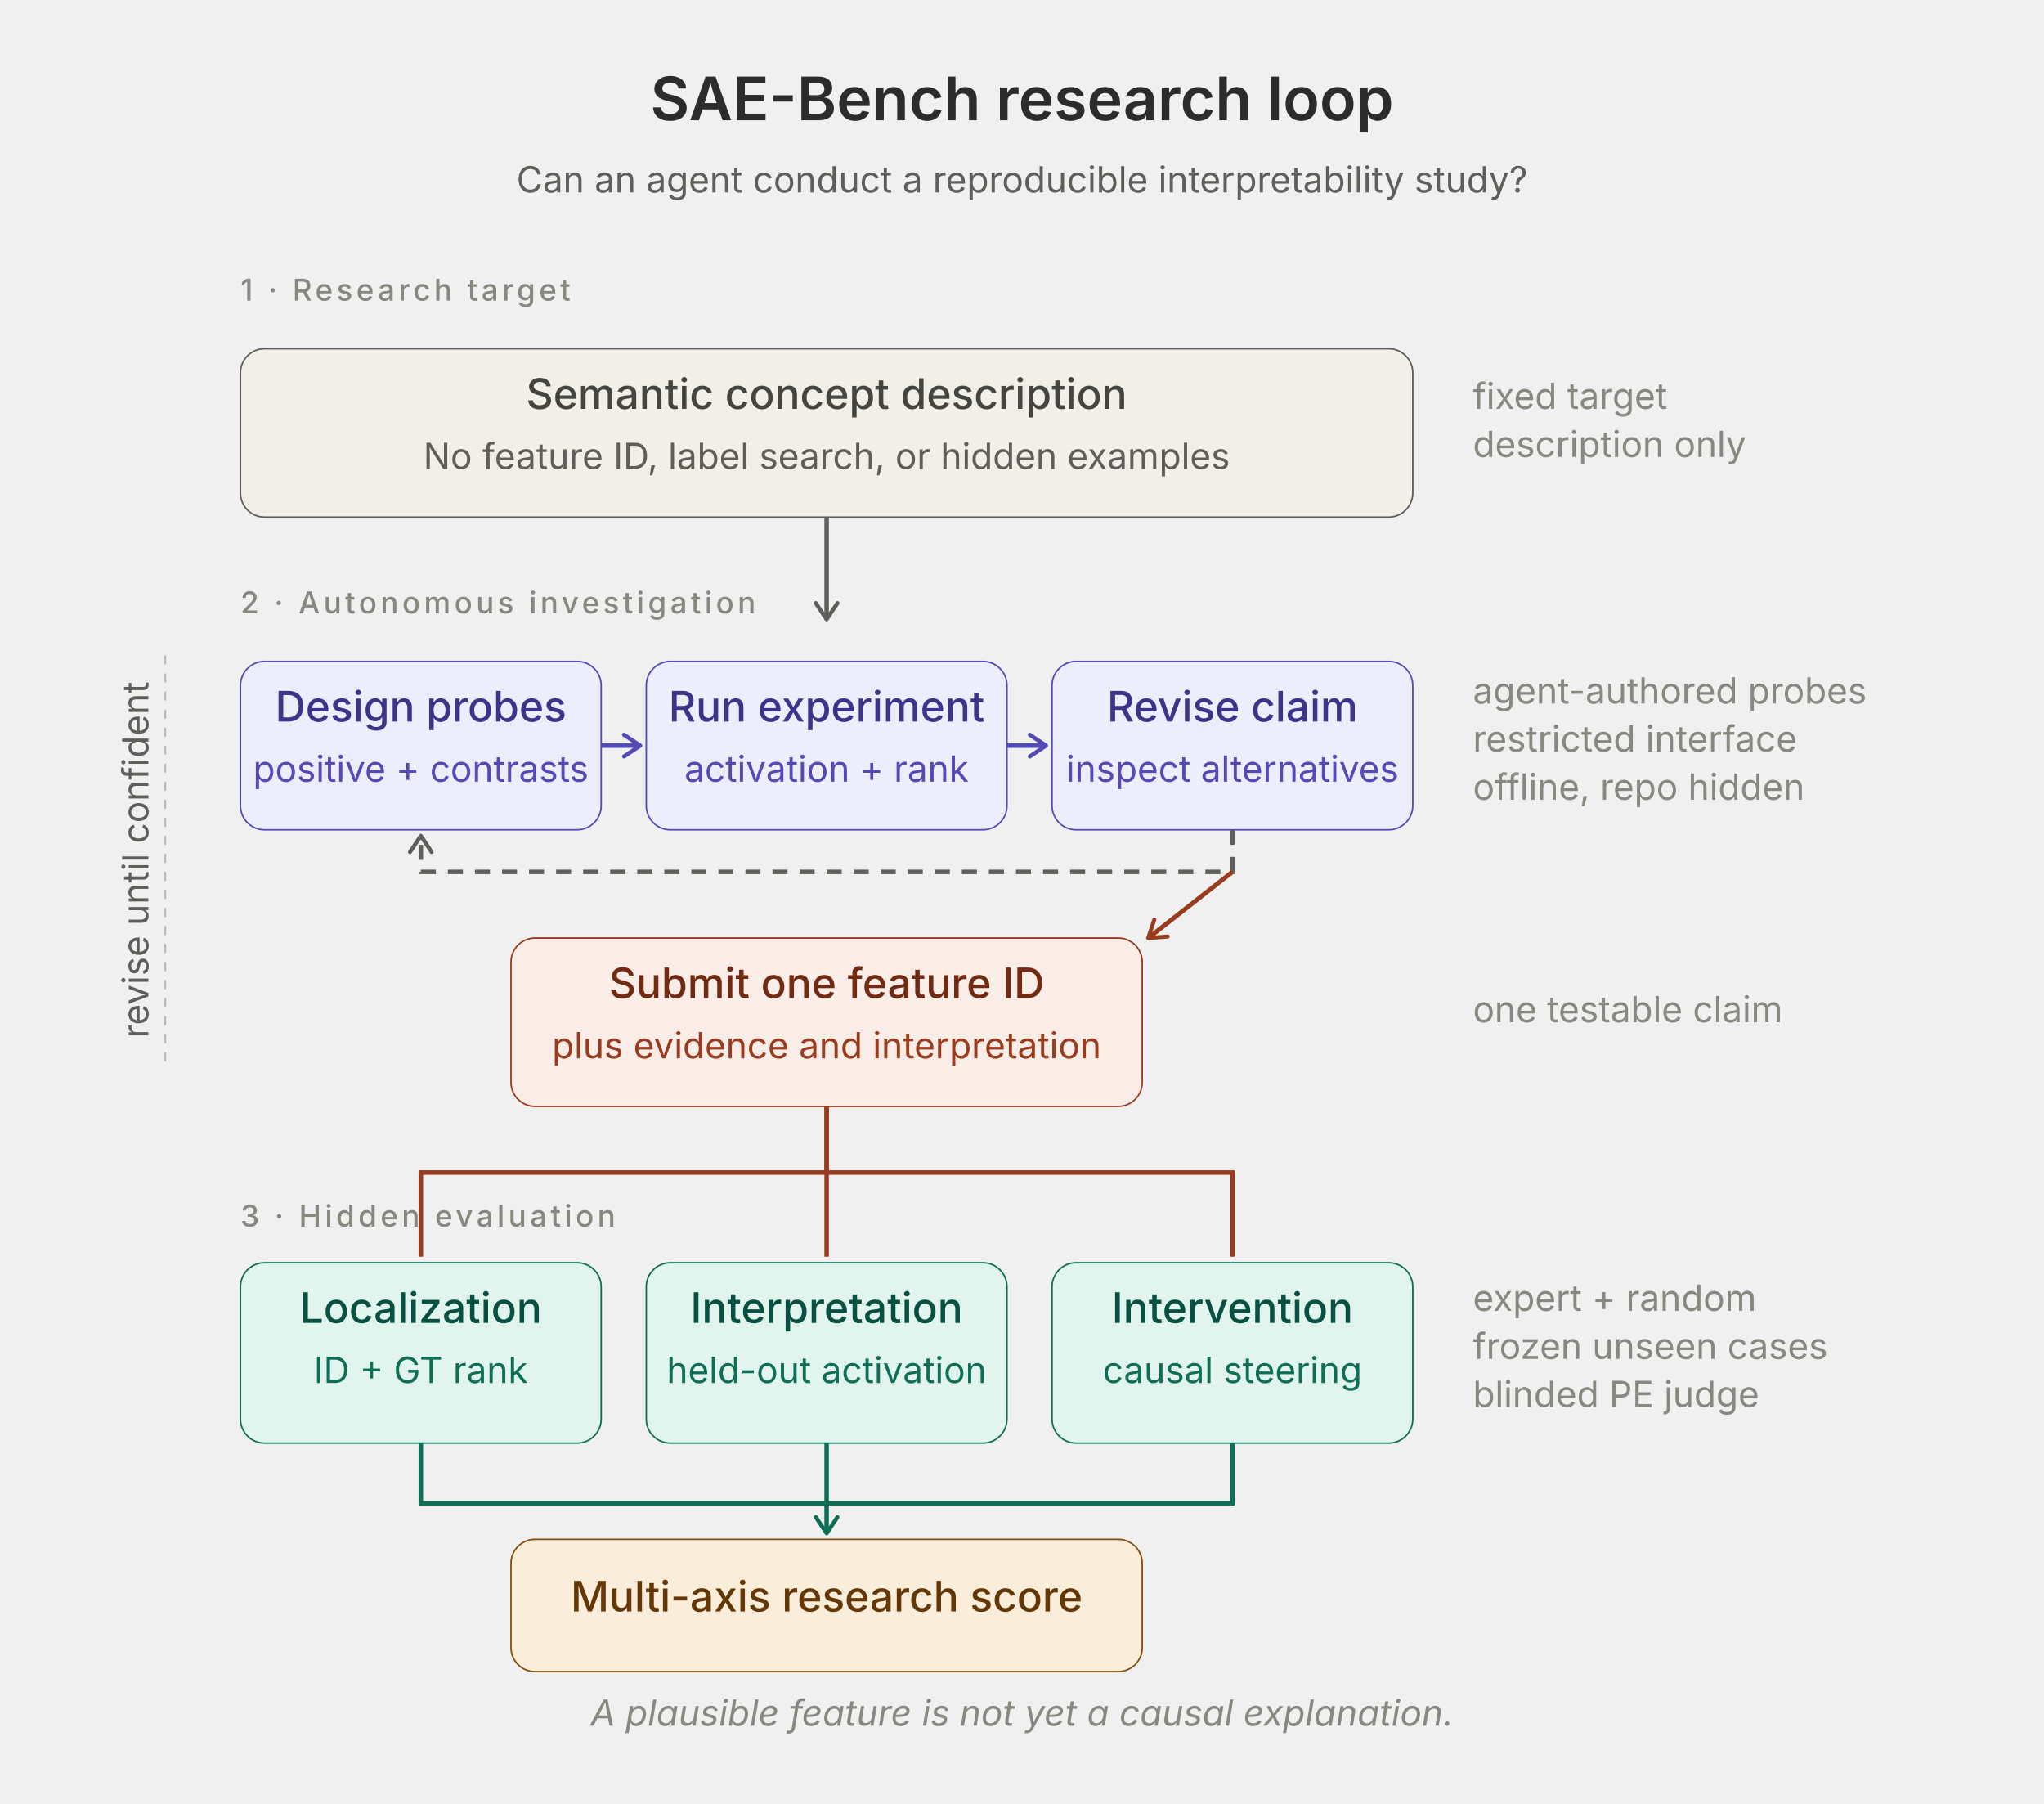
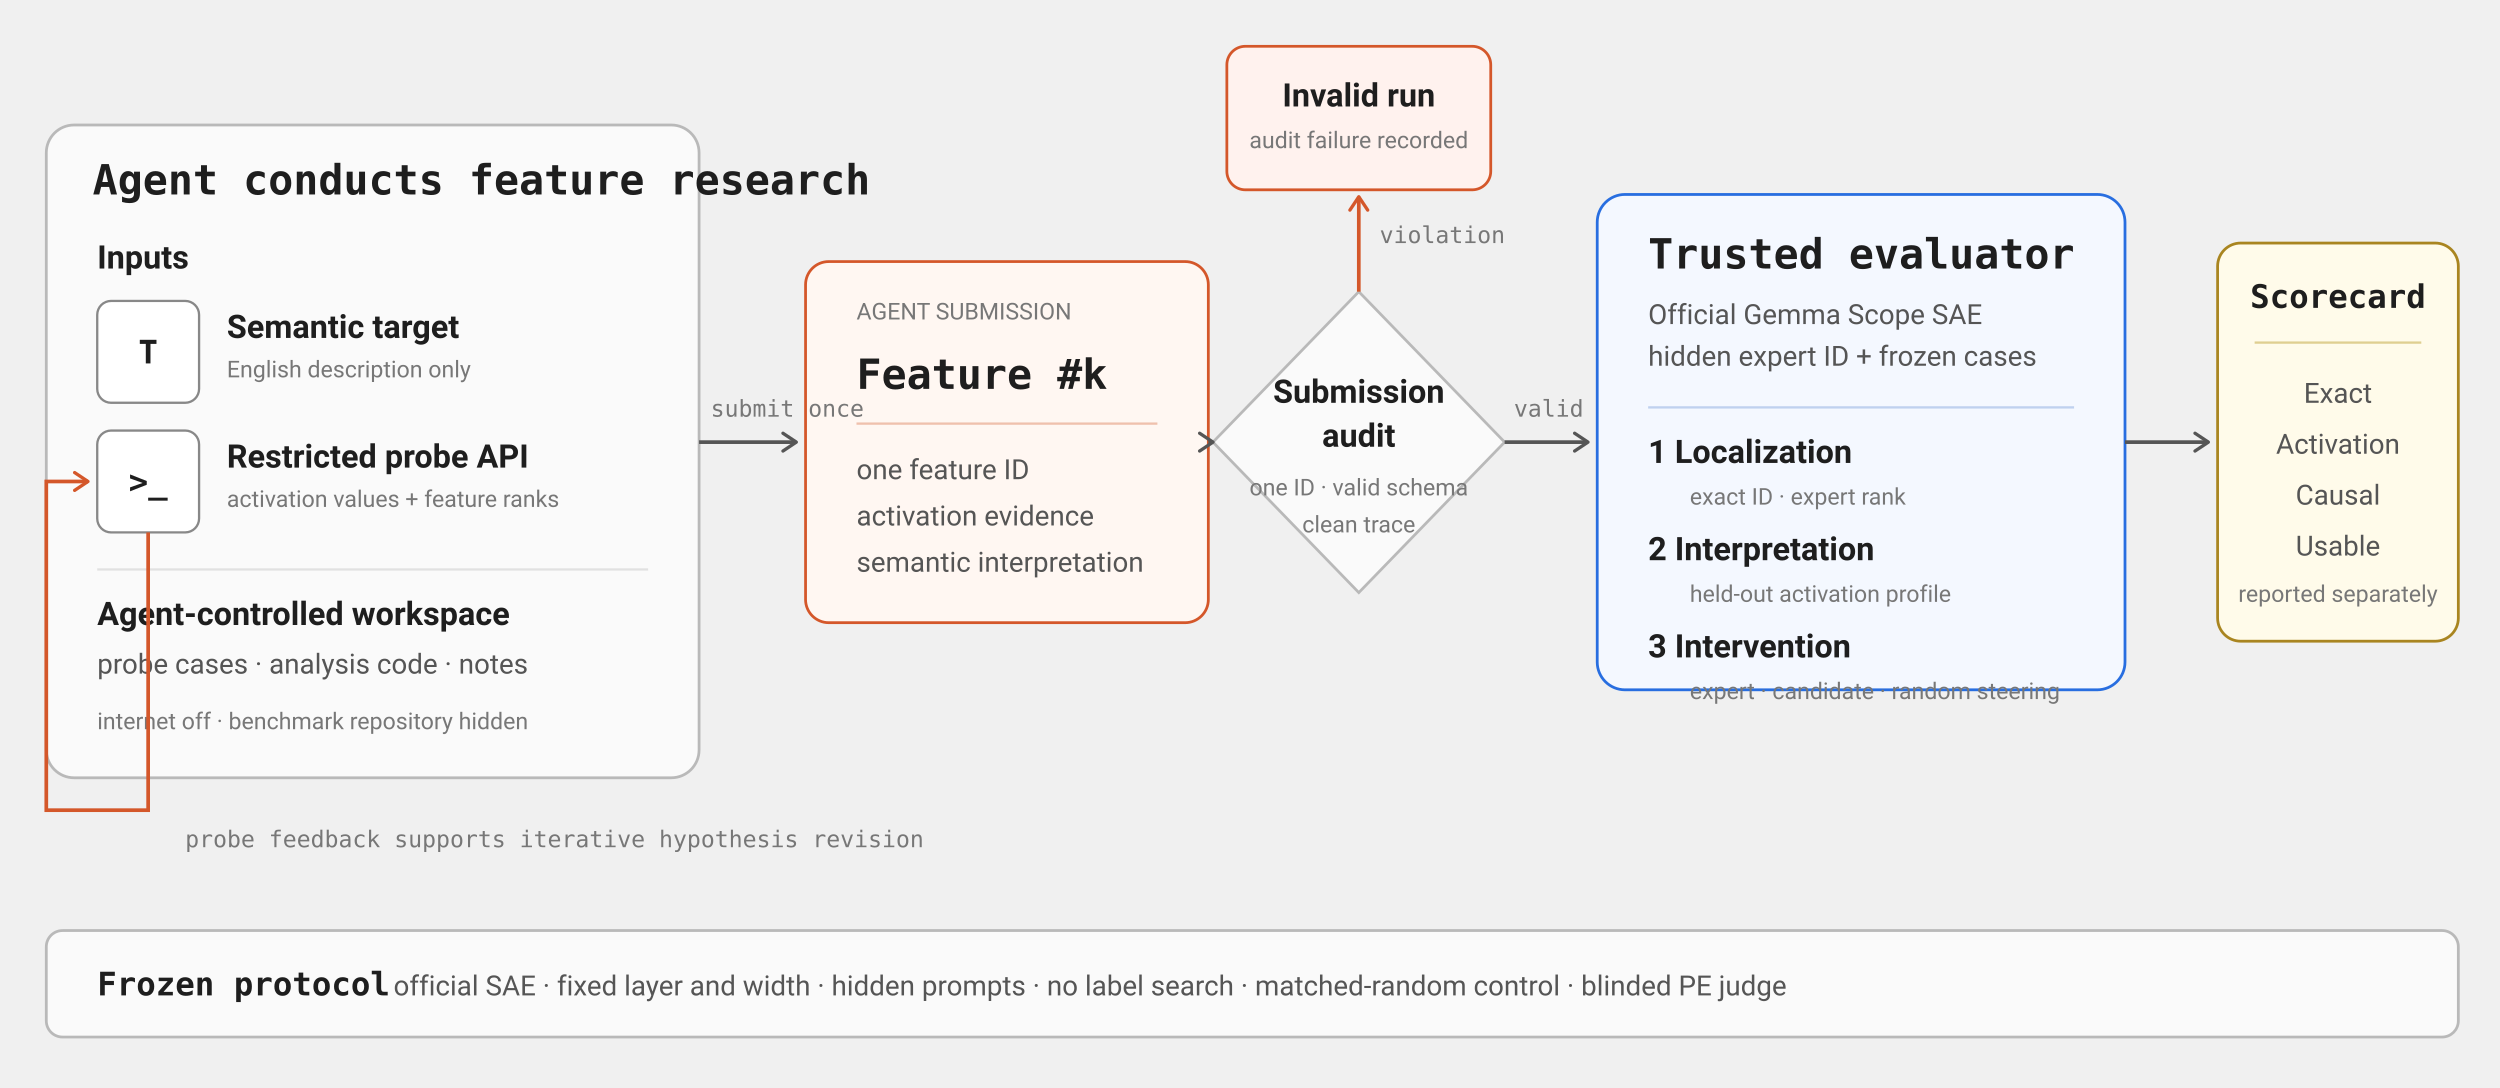
- <svg xmlns="http://www.w3.org/2000/svg" width="100%" viewBox="0 0 680 600" font-family="-apple-system, BlinkMacSystemFont, 'Segoe UI', 'PingFang SC', 'Hiragino Sans GB', 'Microsoft YaHei', sans-serif">
+ <svg xmlns="http://www.w3.org/2000/svg" width="100%" viewBox="0 0 1080 470" font-family="-apple-system, BlinkMacSystemFont, 'Segoe UI', Roboto, Helvetica, Arial, sans-serif">
  <style>
-     .t  { font-size: 14px; font-weight: 400; fill: #2C2C2A; }
-     .ts { font-size: 12px; font-weight: 400; fill: #5F5E5A; }
-     .th { font-size: 14px; font-weight: 500; fill: #2C2C2A; }
-     .title   { font-size: 20px; font-weight: 600; fill: #2C2C2A; }
-     .eyebrow { font-size: 10px; font-weight: 500; fill: #888780; letter-spacing: 1.2px; text-transform: uppercase; }
-     .caption { font-size: 12px; font-weight: 400; fill: #888780; font-style: italic; }
-     .anno    { font-size: 12px; font-weight: 400; fill: #888780; }
-     .box   { fill: #F1EFE8; stroke: #B4B2A9; stroke-width: 0.5; }
-     .row-alt { fill: #FFFFFF; stroke: #D3D1C7; stroke-width: 0.5; }
-     .arr   { fill: none; stroke: #5F5E5A; stroke-width: 1.5; }
-     .arr-alt { fill: none; stroke: #5F5E5A; stroke-width: 1.5; stroke-dasharray: 5 4; }
-     .leader{ fill: none; stroke: #B4B2A9; stroke-width: 0.5; stroke-dasharray: 3 3; }
-     .lifeline { fill: none; stroke: #B4B2A9; stroke-width: 1; stroke-dasharray: 4 4; }
- 
-     .arr-gray   { fill: none; stroke: #5F5E5A; stroke-width: 1.5; }
-     .arr-blue   { fill: none; stroke: #185FA5; stroke-width: 1.5; }
-     .arr-teal   { fill: none; stroke: #0F6E56; stroke-width: 1.5; }
-     .arr-purple { fill: none; stroke: #534AB7; stroke-width: 1.5; }
-     .arr-coral  { fill: none; stroke: #993C1D; stroke-width: 1.5; }
-     .arr-pink   { fill: none; stroke: #993556; stroke-width: 1.5; }
-     .arr-amber  { fill: none; stroke: #854F0B; stroke-width: 1.5; }
-     .arr-green  { fill: none; stroke: #3B6D11; stroke-width: 1.5; }
-     .arr-red    { fill: none; stroke: #A32D2D; stroke-width: 1.5; }
- 
-     .c-gray   &gt; rect, .c-gray   &gt; circle, .c-gray   &gt; ellipse, rect.c-gray, circle.c-gray, ellipse.c-gray { fill: #F1EFE8; stroke: #5F5E5A; stroke-width: 0.5; }
-     .c-gray   .th, .c-gray   .t  { fill: #444441; }
-     .c-gray   .ts                { fill: #5F5E5A; }
- 
-     .c-blue   &gt; rect, .c-blue   &gt; circle, .c-blue   &gt; ellipse, rect.c-blue, circle.c-blue, ellipse.c-blue { fill: #E6F1FB; stroke: #185FA5; stroke-width: 0.5; }
-     .c-blue   .th, .c-blue   .t  { fill: #0C447C; }
-     .c-blue   .ts                { fill: #185FA5; }
- 
-     .c-teal   &gt; rect, .c-teal   &gt; circle, .c-teal   &gt; ellipse, rect.c-teal, circle.c-teal, ellipse.c-teal { fill: #E1F5EE; stroke: #0F6E56; stroke-width: 0.5; }
-     .c-teal   .th, .c-teal   .t  { fill: #085041; }
-     .c-teal   .ts                { fill: #0F6E56; }
- 
-     .c-purple &gt; rect, .c-purple &gt; circle, .c-purple &gt; ellipse, rect.c-purple, circle.c-purple, ellipse.c-purple { fill: #EEEDFE; stroke: #534AB7; stroke-width: 0.5; }
-     .c-purple .th, .c-purple .t  { fill: #3C3489; }
-     .c-purple .ts                { fill: #534AB7; }
- 
-     .c-coral  &gt; rect, .c-coral  &gt; circle, .c-coral  &gt; ellipse, rect.c-coral, circle.c-coral, ellipse.c-coral { fill: #FAECE7; stroke: #993C1D; stroke-width: 0.5; }
-     .c-coral  .th, .c-coral  .t  { fill: #712B13; }
-     .c-coral  .ts                { fill: #993C1D; }
- 
-     .c-pink   &gt; rect, .c-pink   &gt; circle, .c-pink   &gt; ellipse, rect.c-pink, circle.c-pink, ellipse.c-pink { fill: #FBEAF0; stroke: #993556; stroke-width: 0.5; }
-     .c-pink   .th, .c-pink   .t  { fill: #72243E; }
-     .c-pink   .ts                { fill: #993556; }
- 
-     .c-amber  &gt; rect, .c-amber  &gt; circle, .c-amber  &gt; ellipse, rect.c-amber, circle.c-amber, ellipse.c-amber { fill: #FAEEDA; stroke: #854F0B; stroke-width: 0.5; }
-     .c-amber  .th, .c-amber  .t  { fill: #633806; }
-     .c-amber  .ts                { fill: #854F0B; }
- 
-     .c-green  &gt; rect, .c-green  &gt; circle, .c-green  &gt; ellipse, rect.c-green, circle.c-green, ellipse.c-green { fill: #EAF3DE; stroke: #3B6D11; stroke-width: 0.5; }
-     .c-green  .th, .c-green  .t  { fill: #27500A; }
-     .c-green  .ts                { fill: #3B6D11; }
- 
-     .c-red    &gt; rect, .c-red    &gt; circle, .c-red    &gt; ellipse, rect.c-red, circle.c-red, ellipse.c-red { fill: #FCEBEB; stroke: #A32D2D; stroke-width: 0.5; }
-     .c-red    .th, .c-red    .t  { fill: #791F1F; }
-     .c-red    .ts                { fill: #A32D2D; }
- 
-     @media (prefers-color-scheme: dark) {
-       .t, .th { fill: #F1EFE8; }
-       .ts     { fill: #B4B2A9; }
-       .title   { fill: #F1EFE8; }
-       .eyebrow { fill: #888780; }
-       .caption { fill: #888780; }
-       .anno    { fill: #888780; }
-       .box    { fill: #2C2C2A; stroke: #888780; }
-       .row-alt { fill: #444441; stroke: #5F5E5A; }
-       .arr    { stroke: #B4B2A9; }
-       .arr-alt { stroke: #B4B2A9; }
-       .leader { stroke: #888780; }
-       .lifeline { stroke: #5F5E5A; }
- 
-       .arr-gray   { stroke: #B4B2A9; }
-       .arr-blue   { stroke: #85B7EB; }
-       .arr-teal   { stroke: #5DCAA5; }
-       .arr-purple { stroke: #AFA9EC; }
-       .arr-coral  { stroke: #F0997B; }
-       .arr-pink   { stroke: #ED93B1; }
-       .arr-amber  { stroke: #EF9F27; }
-       .arr-green  { stroke: #97C459; }
-       .arr-red    { stroke: #F09595; }
- 
-       .c-gray   &gt; rect, .c-gray   &gt; circle, .c-gray   &gt; ellipse, rect.c-gray, circle.c-gray, ellipse.c-gray { fill: #444441; stroke: #B4B2A9; }
-       .c-gray   .th, .c-gray   .t  { fill: #F1EFE8; }
-       .c-gray   .ts                { fill: #D3D1C7; }
- 
-       .c-blue   &gt; rect, .c-blue   &gt; circle, .c-blue   &gt; ellipse, rect.c-blue, circle.c-blue, ellipse.c-blue { fill: #0C447C; stroke: #85B7EB; }
-       .c-blue   .th, .c-blue   .t  { fill: #B5D4F4; }
-       .c-blue   .ts                { fill: #85B7EB; }
- 
-       .c-teal   &gt; rect, .c-teal   &gt; circle, .c-teal   &gt; ellipse, rect.c-teal, circle.c-teal, ellipse.c-teal { fill: #085041; stroke: #5DCAA5; }
-       .c-teal   .th, .c-teal   .t  { fill: #9FE1CB; }
-       .c-teal   .ts                { fill: #5DCAA5; }
- 
-       .c-purple &gt; rect, .c-purple &gt; circle, .c-purple &gt; ellipse, rect.c-purple, circle.c-purple, ellipse.c-purple { fill: #3C3489; stroke: #AFA9EC; }
-       .c-purple .th, .c-purple .t  { fill: #CECBF6; }
-       .c-purple .ts                { fill: #AFA9EC; }
- 
-       .c-coral  &gt; rect, .c-coral  &gt; circle, .c-coral  &gt; ellipse, rect.c-coral, circle.c-coral, ellipse.c-coral { fill: #712B13; stroke: #F0997B; }
-       .c-coral  .th, .c-coral  .t  { fill: #F5C4B3; }
-       .c-coral  .ts                { fill: #F0997B; }
- 
-       .c-pink   &gt; rect, .c-pink   &gt; circle, .c-pink   &gt; ellipse, rect.c-pink, circle.c-pink, ellipse.c-pink { fill: #72243E; stroke: #ED93B1; }
-       .c-pink   .th, .c-pink   .t  { fill: #F4C0D1; }
-       .c-pink   .ts                { fill: #ED93B1; }
- 
-       .c-amber  &gt; rect, .c-amber  &gt; circle, .c-amber  &gt; ellipse, rect.c-amber, circle.c-amber, ellipse.c-amber { fill: #633806; stroke: #EF9F27; }
-       .c-amber  .th, .c-amber  .t  { fill: #FAC775; }
-       .c-amber  .ts                { fill: #EF9F27; }
- 
-       .c-green  &gt; rect, .c-green  &gt; circle, .c-green  &gt; ellipse, rect.c-green, circle.c-green, ellipse.c-green { fill: #27500A; stroke: #97C459; }
-       .c-green  .th, .c-green  .t  { fill: #C0DD97; }
-       .c-green  .ts                { fill: #97C459; }
- 
-       .c-red    &gt; rect, .c-red    &gt; circle, .c-red    &gt; ellipse, rect.c-red, circle.c-red, ellipse.c-red { fill: #791F1F; stroke: #F09595; }
-       .c-red    .th, .c-red    .t  { fill: #F7C1C1; }
-       .c-red    .ts                { fill: #F09595; }
-     }
+     .panel { fill: #fafafa; stroke: #b9b9b9; stroke-width: 1.2; }
+     .candidate { fill: #fff7f2; stroke: #d4572a; stroke-width: 1.2; }
+     .evaluator { fill: #f4f8ff; stroke: #286ee0; stroke-width: 1.2; }
+     .score { fill: #fffbea; stroke: #a98520; stroke-width: 1.2; }
+     .invalid { fill: #fff2ee; stroke: #d4572a; stroke-width: 1.2; }
+     .icon { fill: #fff; stroke: #888; stroke-width: 1; }
+     .line { fill: none; stroke: #555; stroke-width: 1.6; marker-end: url(#arrow); }
+     .feedback { fill: none; stroke: #d4572a; stroke-width: 1.6; marker-end: url(#orange-arrow); }
+     .h1 { fill: #1e1e1e; font-size: 18px; font-weight: 700; }
+     .h2 { fill: #1e1e1e; font-size: 14px; font-weight: 650; }
+     .body { fill: #555; font-size: 12px; }
+     .small { fill: #777; font-size: 10px; }
+     .mono { font-family: ui-monospace, SFMono-Regular, Menlo, Consolas, monospace; }
+     .label { fill: #777; font-size: 10px; font-family: ui-monospace, SFMono-Regular, Menlo, Consolas, monospace; }
+     .rule { stroke: #e1e1e1; stroke-width: 1; }
  </style>
  <defs>
    <marker id="arrow" viewBox="0 0 10 10" refX="8" refY="5" markerWidth="6" markerHeight="6" orient="auto-start-reverse">
-       <path d="M2 1L8 5L2 9" fill="none" stroke="context-stroke" stroke-width="1.5" stroke-linecap="round" stroke-linejoin="round" />
+       <path d="M2 1L8 5L2 9" fill="none" stroke="#555" stroke-width="1.5" stroke-linecap="round" stroke-linejoin="round" />
+     </marker>
+     <marker id="orange-arrow" viewBox="0 0 10 10" refX="8" refY="5" markerWidth="6" markerHeight="6" orient="auto-start-reverse">
+       <path d="M2 1L8 5L2 9" fill="none" stroke="#d4572a" stroke-width="1.5" stroke-linecap="round" stroke-linejoin="round" />
    </marker>
  </defs>
-   <text class="title" x="340" y="40" text-anchor="middle">SAE-Bench research loop</text>
-   <text class="ts" x="340" y="64" text-anchor="middle">Can an agent conduct a reproducible interpretability study?</text>
-   <text class="eyebrow" x="80" y="100">1 · Research target</text>
-   <g class="c-gray">
-     <rect x="80" y="116" width="390" height="56" rx="8" />
-     <text class="th" x="275" y="136" text-anchor="middle">Semantic concept description</text>
-     <text class="ts" x="275" y="156" text-anchor="middle">No feature ID, label search, or hidden examples</text>
-   </g>
-   <text class="anno" x="490" y="136">fixed target</text>
-   <text class="anno" x="490" y="152">description only</text>
-   <line x1="275" y1="172" x2="275" y2="206" class="arr" marker-end="url(#arrow)" />
-   <text class="eyebrow" x="80" y="204">2 · Autonomous investigation</text>
-   <line x1="55" y1="218" x2="55" y2="354" class="leader" />
-   <text class="ts" x="45" y="286" text-anchor="middle" dominant-baseline="central" transform="rotate(-90 45 286)">revise until confident</text>
-   <g class="c-purple">
-     <rect x="80" y="220" width="120" height="56" rx="8" />
-     <text class="th" x="140" y="240" text-anchor="middle">Design probes</text>
-     <text class="ts" x="140" y="260" text-anchor="middle">positive + contrasts</text>
-   </g>
-   <g class="c-purple">
-     <rect x="215" y="220" width="120" height="56" rx="8" />
-     <text class="th" x="275" y="240" text-anchor="middle">Run experiment</text>
-     <text class="ts" x="275" y="260" text-anchor="middle">activation + rank</text>
-   </g>
-   <g class="c-purple">
-     <rect x="350" y="220" width="120" height="56" rx="8" />
-     <text class="th" x="410" y="240" text-anchor="middle">Revise claim</text>
-     <text class="ts" x="410" y="260" text-anchor="middle">inspect alternatives</text>
-   </g>
-   <line x1="200" y1="248" x2="213" y2="248" class="arr-purple" marker-end="url(#arrow)" />
-   <line x1="335" y1="248" x2="348" y2="248" class="arr-purple" marker-end="url(#arrow)" />
-   <path d="M410 276 L410 290 L140 290 L140 278" class="arr-alt" fill="none" marker-end="url(#arrow)" />
-   <text class="anno" x="490" y="234">agent-authored probes</text>
-   <text class="anno" x="490" y="250">restricted interface</text>
-   <text class="anno" x="490" y="266">offline, repo hidden</text>
-   <g class="c-coral">
-     <rect x="170" y="312" width="210" height="56" rx="8" />
-     <text class="th" x="275" y="332" text-anchor="middle">Submit one feature ID</text>
-     <text class="ts" x="275" y="352" text-anchor="middle">plus evidence and interpretation</text>
-   </g>
-   <line x1="410" y1="290" x2="382" y2="312" class="arr-coral" marker-end="url(#arrow)" />
-   <text class="anno" x="490" y="340">one testable claim</text>
-   <text class="eyebrow" x="80" y="408">3 · Hidden evaluation</text>
-   <path d="M275 368 L275 390 L140 390 L140 418" class="arr-coral" fill="none" />
-   <line x1="275" y1="368" x2="275" y2="418" class="arr-coral" />
-   <path d="M275 390 L410 390 L410 418" class="arr-coral" fill="none" />
-   <g class="c-teal">
-     <rect x="80" y="420" width="120" height="60" rx="8" />
-     <text class="th" x="140" y="440" text-anchor="middle">Localization</text>
-     <text class="ts" x="140" y="460" text-anchor="middle">ID + GT rank</text>
-   </g>
-   <g class="c-teal">
-     <rect x="215" y="420" width="120" height="60" rx="8" />
-     <text class="th" x="275" y="440" text-anchor="middle">Interpretation</text>
-     <text class="ts" x="275" y="460" text-anchor="middle">held-out activation</text>
-   </g>
-   <g class="c-teal">
-     <rect x="350" y="420" width="120" height="60" rx="8" />
-     <text class="th" x="410" y="440" text-anchor="middle">Intervention</text>
-     <text class="ts" x="410" y="460" text-anchor="middle">causal steering</text>
-   </g>
-   <text class="anno" x="490" y="436">expert + random</text>
-   <text class="anno" x="490" y="452">frozen unseen cases</text>
-   <text class="anno" x="490" y="468">blinded PE judge</text>
-   <path d="M140 480 L140 500 L275 500" class="arr-teal" fill="none" />
-   <line x1="275" y1="480" x2="275" y2="500" class="arr-teal" />
-   <path d="M410 480 L410 500 L275 500" class="arr-teal" fill="none" />
-   <line x1="275" y1="500" x2="275" y2="510" class="arr-teal" marker-end="url(#arrow)" />
-   <g class="c-amber">
-     <rect x="170" y="512" width="210" height="44" rx="8" />
-     <text class="th" x="275" y="536" text-anchor="middle">Multi-axis research score</text>
-   </g>
-   <text class="caption" x="340" y="574" text-anchor="middle">A plausible feature is not yet a causal explanation.</text>
+   <rect class="panel" x="20" y="54" width="282" height="282" rx="12" />
+   <text class="h1 mono" x="40" y="84">Agent conducts feature research</text>
+   <text class="h2" x="42" y="116">Inputs</text>
+   <rect class="icon" x="42" y="130" width="44" height="44" rx="6" />
+   <text class="h2 mono" x="64" y="157" text-anchor="middle">T</text>
+   <text class="h2" x="98" y="146">Semantic target</text>
+   <text class="small" x="98" y="163">English description only</text>
+   <rect class="icon" x="42" y="186" width="44" height="44" rx="6" />
+   <text class="h2 mono" x="64" y="213" text-anchor="middle">&gt;_</text>
+   <text class="h2" x="98" y="202">Restricted probe API</text>
+   <text class="small" x="98" y="219">activation values + feature ranks</text>
+   <line class="rule" x1="42" y1="246" x2="280" y2="246" />
+   <text class="h2" x="42" y="270">Agent-controlled workspace</text>
+   <text class="body" x="42" y="291">probe cases · analysis code · notes</text>
+   <text class="small" x="42" y="315">internet off · benchmark repository hidden</text>
+   <path class="feedback" d="M64 230 L64 350 L20 350 L20 208 L38 208" />
+   <text class="label" x="80" y="366">probe feedback supports iterative hypothesis revision</text>
+   <rect class="candidate" x="348" y="113" width="174" height="156" rx="10" />
+   <text class="small" x="370" y="138">AGENT SUBMISSION</text>
+   <text class="h1 mono" x="370" y="168">Feature #k</text>
+   <line x1="370" y1="183" x2="500" y2="183" stroke="#efc1ad" />
+   <text class="body" x="370" y="207">one feature ID</text>
+   <text class="body" x="370" y="227">activation evidence</text>
+   <text class="body" x="370" y="247">semantic interpretation</text>
+   <line class="line" x1="302" y1="191" x2="344" y2="191" />
+   <text class="label" x="307" y="180">submit once</text>
+   <path class="panel" d="M587 126 L650 191 L587 256 L524 191 Z" />
+   <text class="h2" x="587" y="174" text-anchor="middle">Submission</text>
+   <text class="h2" x="587" y="193" text-anchor="middle">audit</text>
+   <text class="small" x="587" y="214" text-anchor="middle">one ID · valid schema</text>
+   <text class="small" x="587" y="230" text-anchor="middle">clean trace</text>
+   <line class="line" x1="522" y1="191" x2="524" y2="191" />
+   <rect class="invalid" x="530" y="20" width="114" height="62" rx="8" />
+   <text class="h2" x="587" y="46" text-anchor="middle">Invalid run</text>
+   <text class="small" x="587" y="64" text-anchor="middle">audit failure recorded</text>
+   <path class="feedback" d="M587 126 L587 85" />
+   <text class="label" x="596" y="105">violation</text>
+   <rect class="evaluator" x="690" y="84" width="228" height="214" rx="12" />
+   <text class="h1 mono" x="712" y="116">Trusted evaluator</text>
+   <text class="body" x="712" y="140">Official Gemma Scope SAE</text>
+   <text class="body" x="712" y="158">hidden expert ID + frozen cases</text>
+   <line x1="712" y1="176" x2="896" y2="176" stroke="#bfd1ef" />
+   <text class="h2" x="712" y="200">1  Localization</text>
+   <text class="small" x="730" y="218">exact ID · expert rank</text>
+   <text class="h2" x="712" y="242">2  Interpretation</text>
+   <text class="small" x="730" y="260">held-out activation profile</text>
+   <text class="h2" x="712" y="284">3  Intervention</text>
+   <text class="small" x="730" y="302">expert · candidate · random steering</text>
+   <line class="line" x1="650" y1="191" x2="686" y2="191" />
+   <text class="label" x="654" y="180">valid</text>
+   <rect class="score" x="958" y="105" width="104" height="172" rx="10" />
+   <text class="h2 mono" x="1010" y="133" text-anchor="middle">Scorecard</text>
+   <line x1="974" y1="148" x2="1046" y2="148" stroke="#dfcf91" />
+   <text class="body" x="1010" y="174" text-anchor="middle">Exact</text>
+   <text class="body" x="1010" y="196" text-anchor="middle">Activation</text>
+   <text class="body" x="1010" y="218" text-anchor="middle">Causal</text>
+   <text class="body" x="1010" y="240" text-anchor="middle">Usable</text>
+   <text class="small" x="1010" y="260" text-anchor="middle">reported separately</text>
+   <line class="line" x1="918" y1="191" x2="954" y2="191" />
+   <rect class="panel" x="20" y="402" width="1042" height="46" rx="7" />
+   <text class="h2 mono" x="42" y="430">Frozen protocol</text>
+   <text class="body" x="170" y="430">official SAE · fixed layer and width · hidden prompts · no label search · matched-random control · blinded PE judge</text>
</svg>
